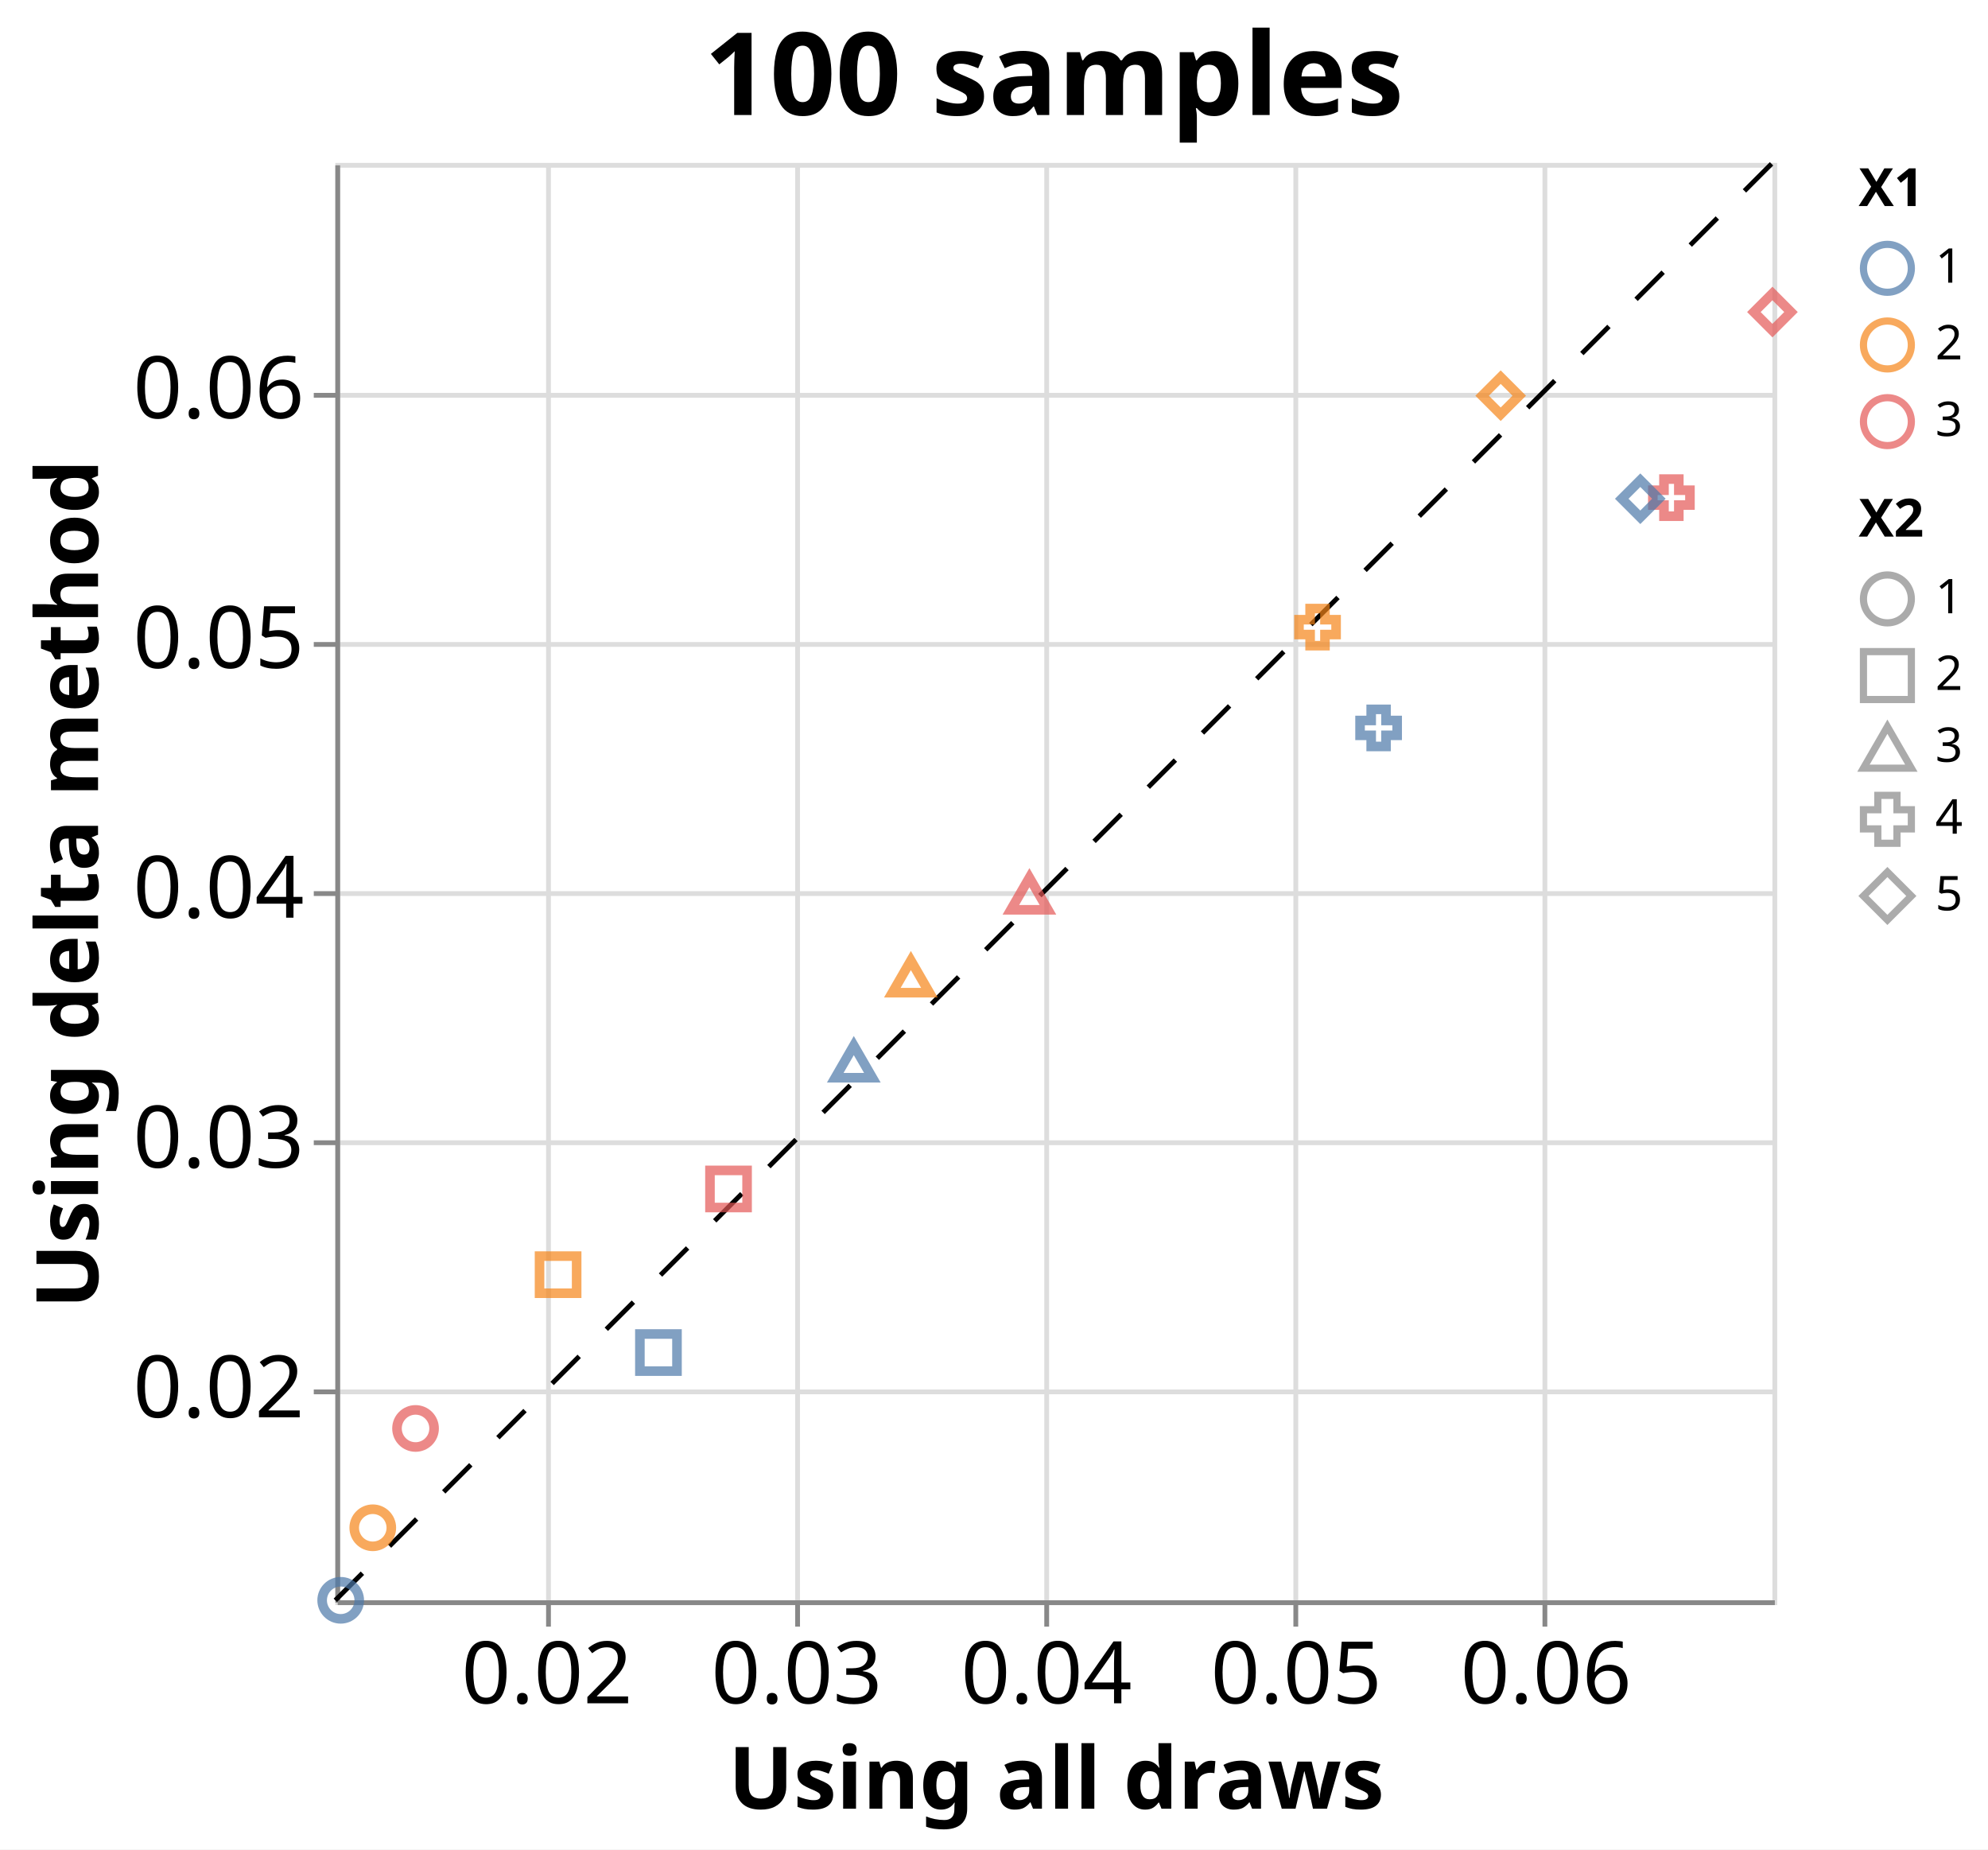
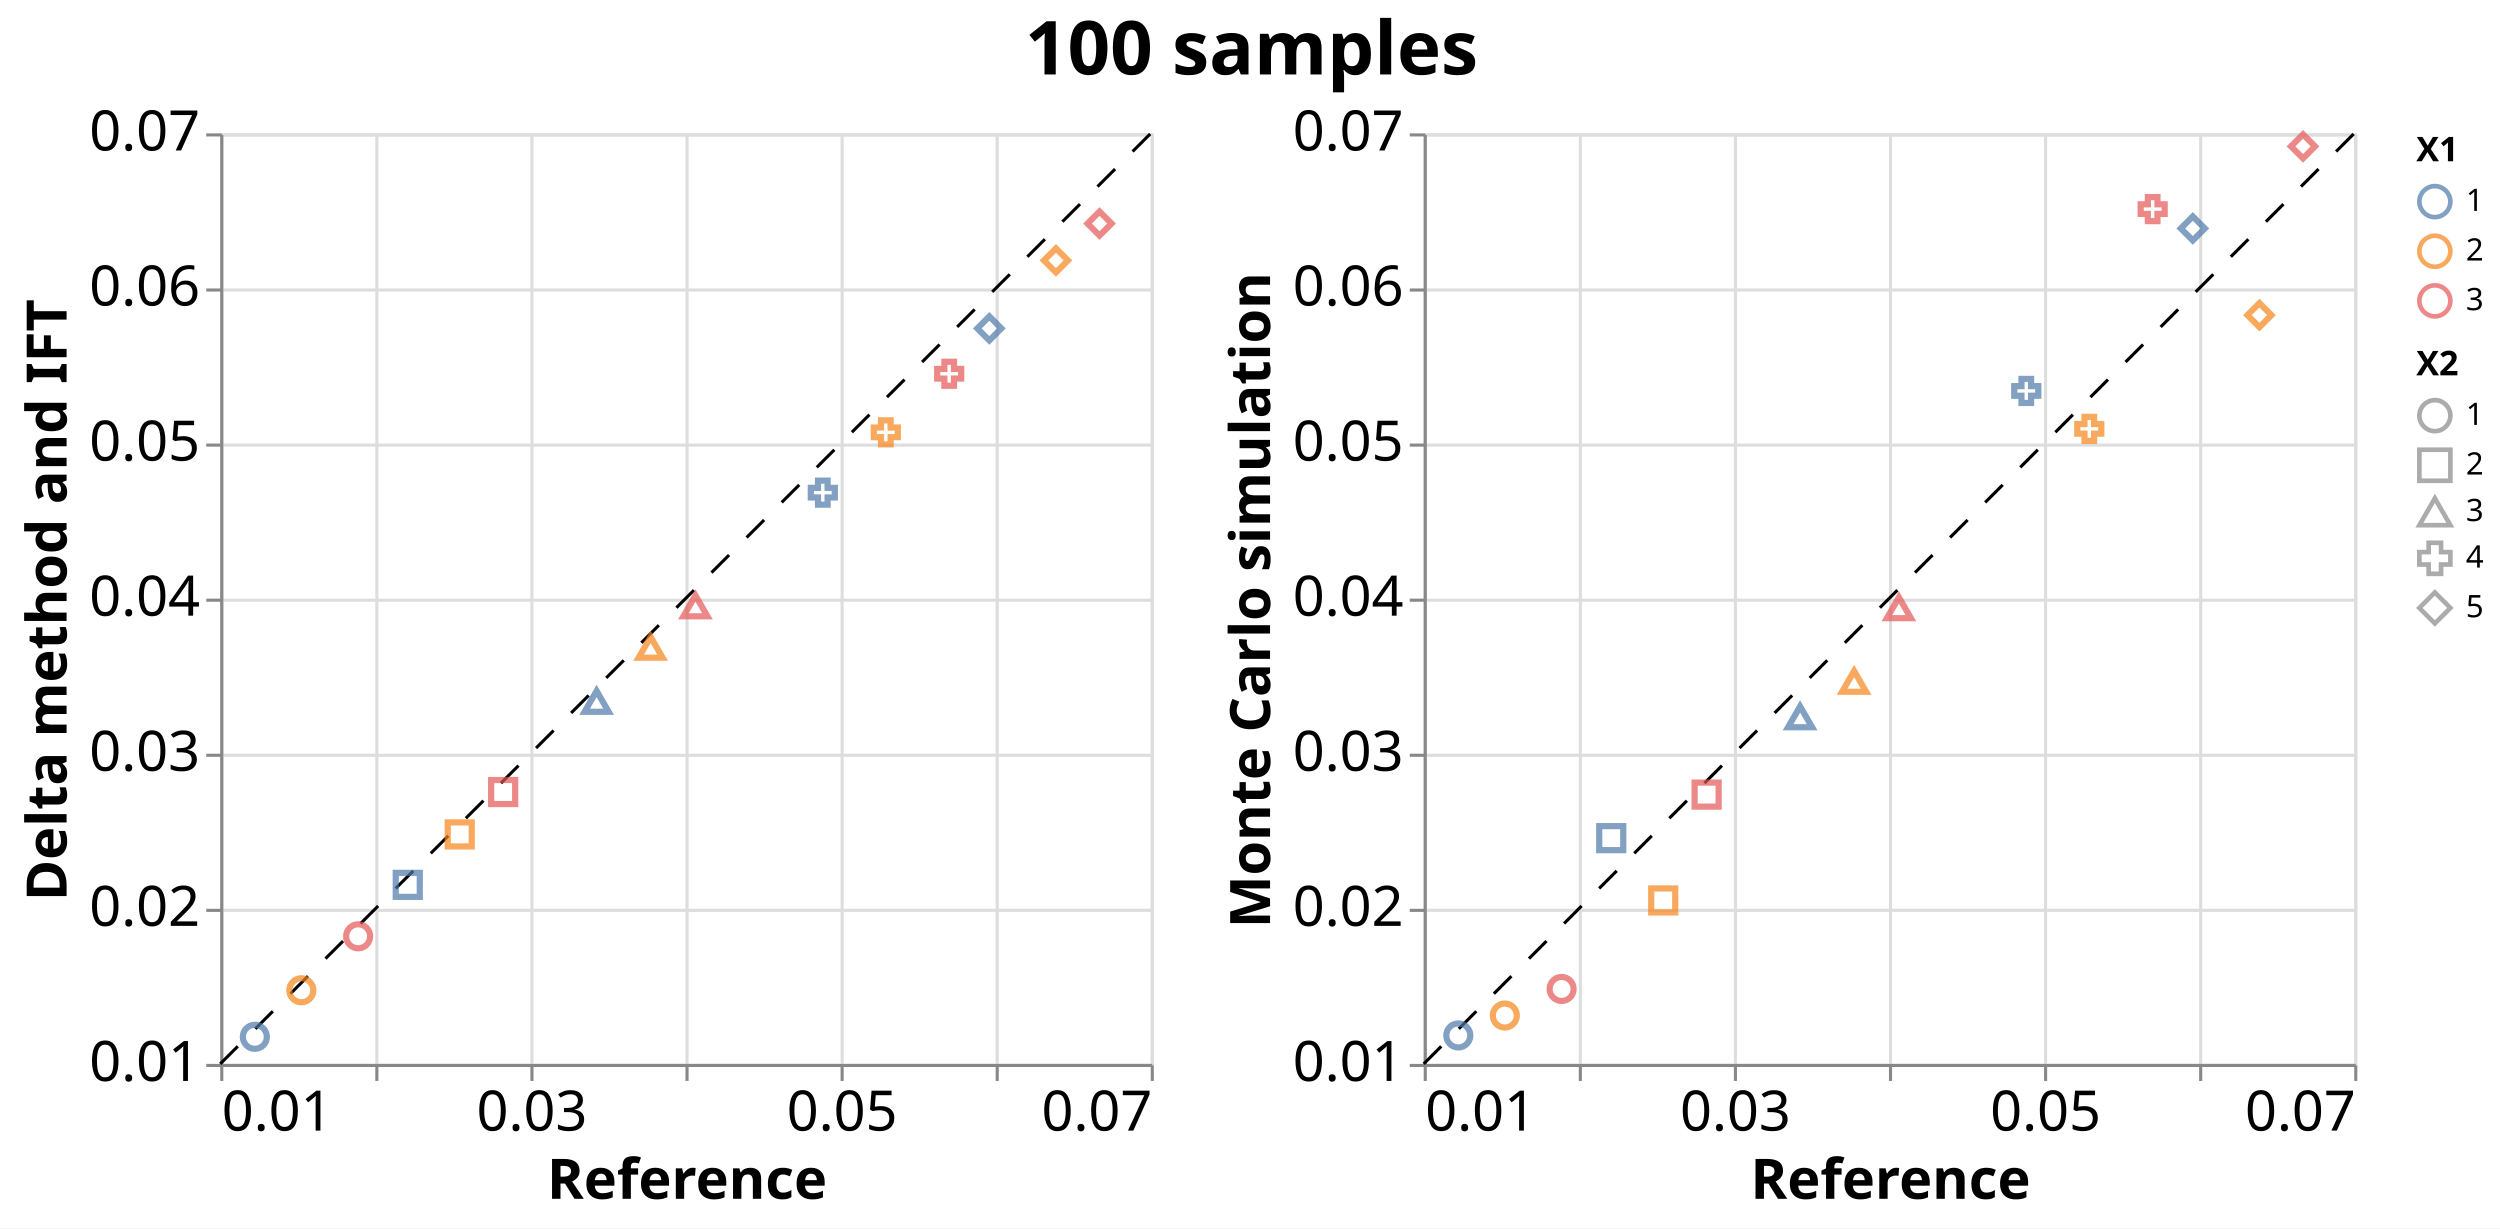
- <svg xmlns="http://www.w3.org/2000/svg" version="1.1" class="marks" width="415" height="386" viewBox="0 0 415 386">
-   <rect width="415" height="386" fill="white" />
-   <g fill="none" stroke-miterlimit="10" transform="translate(70,34)">
+ <svg xmlns="http://www.w3.org/2000/svg" version="1.1" class="marks" width="806" height="396" viewBox="0 0 806 396">
+   <rect width="806" height="396" fill="white" />
+   <g fill="none" stroke-miterlimit="10" transform="translate(71,43)">
    <g class="mark-group role-frame root" role="graphics-object" aria-roledescription="group mark container">
      <g transform="translate(0,0)">
-         <path class="background" aria-hidden="true" d="M0.5,0.5h300v300h-300Z" stroke="#ddd" />
+         <path class="background" aria-hidden="true" d="M0,0h0v300h0Z" />
        <g>
-           <g class="mark-group role-axis" aria-hidden="true">
-             <g transform="translate(0.5,300.5)">
-               <path class="background" aria-hidden="true" d="M0,0h0v0h0Z" pointer-events="none" />
+           <g class="mark-group role-scope concat_0_group" role="graphics-object" aria-roledescription="group mark container">
+             <g transform="translate(0,0)">
+               <path class="background" aria-hidden="true" d="M0.5,0.5h300v300h-300Z" stroke="#ddd" />
              <g>
-                 <g class="mark-rule role-axis-grid" pointer-events="none">
-                   <line transform="translate(44,-300)" x2="0" y2="300" stroke="#ddd" stroke-width="1" opacity="1" />
-                   <line transform="translate(96,-300)" x2="0" y2="300" stroke="#ddd" stroke-width="1" opacity="1" />
-                   <line transform="translate(148,-300)" x2="0" y2="300" stroke="#ddd" stroke-width="1" opacity="1" />
-                   <line transform="translate(200,-300)" x2="0" y2="300" stroke="#ddd" stroke-width="1" opacity="1" />
-                   <line transform="translate(252,-300)" x2="0" y2="300" stroke="#ddd" stroke-width="1" opacity="1" />
+                 <g class="mark-group role-axis" aria-hidden="true">
+                   <g transform="translate(0.5,300.5)">
+                     <path class="background" aria-hidden="true" d="M0,0h0v0h0Z" pointer-events="none" />
+                     <g>
+                       <g class="mark-rule role-axis-grid" pointer-events="none">
+                         <line transform="translate(0,-300)" x2="0" y2="300" stroke="#ddd" stroke-width="1" opacity="1" />
+                         <line transform="translate(50,-300)" x2="0" y2="300" stroke="#ddd" stroke-width="1" opacity="1" />
+                         <line transform="translate(100,-300)" x2="0" y2="300" stroke="#ddd" stroke-width="1" opacity="1" />
+                         <line transform="translate(150,-300)" x2="0" y2="300" stroke="#ddd" stroke-width="1" opacity="1" />
+                         <line transform="translate(200,-300)" x2="0" y2="300" stroke="#ddd" stroke-width="1" opacity="1" />
+                         <line transform="translate(250,-300)" x2="0" y2="300" stroke="#ddd" stroke-width="1" opacity="1" />
+                         <line transform="translate(300,-300)" x2="0" y2="300" stroke="#ddd" stroke-width="1" opacity="1" />
+                       </g>
+                     </g>
+                     <path class="foreground" aria-hidden="true" d="" pointer-events="none" display="none" />
+                   </g>
+                 </g>
+                 <g class="mark-group role-axis" aria-hidden="true">
+                   <g transform="translate(0.5,0.5)">
+                     <path class="background" aria-hidden="true" d="M0,0h0v0h0Z" pointer-events="none" />
+                     <g>
+                       <g class="mark-rule role-axis-grid" pointer-events="none">
+                         <line transform="translate(0,300)" x2="300" y2="0" stroke="#ddd" stroke-width="1" opacity="1" />
+                         <line transform="translate(0,250)" x2="300" y2="0" stroke="#ddd" stroke-width="1" opacity="1" />
+                         <line transform="translate(0,200)" x2="300" y2="0" stroke="#ddd" stroke-width="1" opacity="1" />
+                         <line transform="translate(0,150)" x2="300" y2="0" stroke="#ddd" stroke-width="1" opacity="1" />
+                         <line transform="translate(0,100)" x2="300" y2="0" stroke="#ddd" stroke-width="1" opacity="1" />
+                         <line transform="translate(0,50)" x2="300" y2="0" stroke="#ddd" stroke-width="1" opacity="1" />
+                         <line transform="translate(0,0)" x2="300" y2="0" stroke="#ddd" stroke-width="1" opacity="1" />
+                       </g>
+                     </g>
+                     <path class="foreground" aria-hidden="true" d="" pointer-events="none" display="none" />
+                   </g>
+                 </g>
+                 <g class="mark-group role-axis" role="graphics-symbol" aria-roledescription="axis" aria-label="X-axis titled 'Reference' for a linear scale with values from 0.01 to 0.07">
+                   <g transform="translate(0.5,300.5)">
+                     <path class="background" aria-hidden="true" d="M0,0h0v0h0Z" pointer-events="none" />
+                     <g>
+                       <g class="mark-rule role-axis-tick" pointer-events="none">
+                         <line transform="translate(0,0)" x2="0" y2="5" stroke="#888" stroke-width="1" opacity="1" />
+                         <line transform="translate(50,0)" x2="0" y2="5" stroke="#888" stroke-width="1" opacity="1" />
+                         <line transform="translate(100,0)" x2="0" y2="5" stroke="#888" stroke-width="1" opacity="1" />
+                         <line transform="translate(150,0)" x2="0" y2="5" stroke="#888" stroke-width="1" opacity="1" />
+                         <line transform="translate(200,0)" x2="0" y2="5" stroke="#888" stroke-width="1" opacity="1" />
+                         <line transform="translate(250,0)" x2="0" y2="5" stroke="#888" stroke-width="1" opacity="1" />
+                         <line transform="translate(300,0)" x2="0" y2="5" stroke="#888" stroke-width="1" opacity="1" />
+                       </g>
+                       <g class="mark-text role-axis-label" pointer-events="none">
+                         <text text-anchor="start" transform="translate(0,21)" font-family="sans-serif" font-size="18px" fill="#000" opacity="1">0.01</text>
+                         <text text-anchor="middle" transform="translate(50,21)" font-family="sans-serif" font-size="18px" fill="#000" opacity="0">0.02</text>
+                         <text text-anchor="middle" transform="translate(100,21)" font-family="sans-serif" font-size="18px" fill="#000" opacity="1">0.03</text>
+                         <text text-anchor="middle" transform="translate(150,21)" font-family="sans-serif" font-size="18px" fill="#000" opacity="0">0.04</text>
+                         <text text-anchor="middle" transform="translate(200,21)" font-family="sans-serif" font-size="18px" fill="#000" opacity="1">0.05</text>
+                         <text text-anchor="middle" transform="translate(250,21)" font-family="sans-serif" font-size="18px" fill="#000" opacity="0">0.06</text>
+                         <text text-anchor="end" transform="translate(300,21)" font-family="sans-serif" font-size="18px" fill="#000" opacity="1">0.07</text>
+                       </g>
+                       <g class="mark-rule role-axis-domain" pointer-events="none">
+                         <line transform="translate(0,0)" x2="300" y2="0" stroke="#888" stroke-width="1" opacity="1" />
+                       </g>
+                       <g class="mark-text role-axis-title" pointer-events="none">
+                         <text text-anchor="middle" transform="translate(150,43)" font-family="sans-serif" font-size="18px" font-weight="bold" fill="#000" opacity="1">Reference</text>
+                       </g>
+                     </g>
+                     <path class="foreground" aria-hidden="true" d="" pointer-events="none" display="none" />
+                   </g>
+                 </g>
+                 <g class="mark-group role-axis" role="graphics-symbol" aria-roledescription="axis" aria-label="Y-axis titled 'Delta method and IFT' for a linear scale with values from 0.01 to 0.07">
+                   <g transform="translate(0.5,0.5)">
+                     <path class="background" aria-hidden="true" d="M0,0h0v0h0Z" pointer-events="none" />
+                     <g>
+                       <g class="mark-rule role-axis-tick" pointer-events="none">
+                         <line transform="translate(0,300)" x2="-5" y2="0" stroke="#888" stroke-width="1" opacity="1" />
+                         <line transform="translate(0,250)" x2="-5" y2="0" stroke="#888" stroke-width="1" opacity="1" />
+                         <line transform="translate(0,200)" x2="-5" y2="0" stroke="#888" stroke-width="1" opacity="1" />
+                         <line transform="translate(0,150)" x2="-5" y2="0" stroke="#888" stroke-width="1" opacity="1" />
+                         <line transform="translate(0,100)" x2="-5" y2="0" stroke="#888" stroke-width="1" opacity="1" />
+                         <line transform="translate(0,50)" x2="-5" y2="0" stroke="#888" stroke-width="1" opacity="1" />
+                         <line transform="translate(0,0)" x2="-5" y2="0" stroke="#888" stroke-width="1" opacity="1" />
+                       </g>
+                       <g class="mark-text role-axis-label" pointer-events="none">
+                         <text text-anchor="end" transform="translate(-7,305)" font-family="sans-serif" font-size="18px" fill="#000" opacity="1">0.01</text>
+                         <text text-anchor="end" transform="translate(-7,255)" font-family="sans-serif" font-size="18px" fill="#000" opacity="1">0.02</text>
+                         <text text-anchor="end" transform="translate(-7,205)" font-family="sans-serif" font-size="18px" fill="#000" opacity="1">0.03</text>
+                         <text text-anchor="end" transform="translate(-7,155)" font-family="sans-serif" font-size="18px" fill="#000" opacity="1">0.04</text>
+                         <text text-anchor="end" transform="translate(-7,105)" font-family="sans-serif" font-size="18px" fill="#000" opacity="1">0.05</text>
+                         <text text-anchor="end" transform="translate(-7,55)" font-family="sans-serif" font-size="18px" fill="#000" opacity="1">0.06</text>
+                         <text text-anchor="end" transform="translate(-7,5)" font-family="sans-serif" font-size="18px" fill="#000" opacity="1">0.07</text>
+                       </g>
+                       <g class="mark-rule role-axis-domain" pointer-events="none">
+                         <line transform="translate(0,300)" x2="0" y2="-300" stroke="#888" stroke-width="1" opacity="1" />
+                       </g>
+                       <g class="mark-text role-axis-title" pointer-events="none">
+                         <text text-anchor="middle" transform="translate(-46.0332,150) rotate(-90) translate(0,-4)" font-family="sans-serif" font-size="18px" font-weight="bold" fill="#000" opacity="1">Delta method and IFT</text>
+                       </g>
+                     </g>
+                     <path class="foreground" aria-hidden="true" d="" pointer-events="none" display="none" />
+                   </g>
+                 </g>
+                 <g class="mark-rule role-mark concat_0_layer_0_marks" role="graphics-symbol" aria-roledescription="rule mark container">
+                   <line transform="translate(0,300)" x2="300" y2="-300" stroke="black" stroke-dasharray="8,8" />
+                 </g>
+                 <g class="mark-symbol role-mark concat_0_layer_1_marks" role="graphics-object" aria-roledescription="symbol mark container">
+                   <path aria-label="reference: 0.0122313381388; delta_method: 0.011745743565; X1: 1; X2: 1" role="graphics-symbol" aria-roledescription="point" transform="translate(11.15669,291.2713)" d="M3.873,0A3.873,3.873,0,1,1,-3.873,0A3.873,3.873,0,1,1,3.873,0" stroke="#4c78a8" stroke-width="2" opacity="0.7" />
+                   <path aria-label="reference: 0.0152304073418; delta_method: 0.0147468007433; X1: 2; X2: 1" role="graphics-symbol" aria-roledescription="point" transform="translate(26.15204,276.266)" d="M3.873,0A3.873,3.873,0,1,1,-3.873,0A3.873,3.873,0,1,1,3.873,0" stroke="#f58518" stroke-width="2" opacity="0.7" />
+                   <path aria-label="reference: 0.0188927275956; delta_method: 0.0182272257417; X1: 3; X2: 1" role="graphics-symbol" aria-roledescription="point" transform="translate(44.46364,258.8639)" d="M3.873,0A3.873,3.873,0,1,1,-3.873,0A3.873,3.873,0,1,1,3.873,0" stroke="#e45756" stroke-width="2" opacity="0.7" />
+                   <path aria-label="reference: 0.0220924601833; delta_method: 0.0215450779773; X1: 1; X2: 2" role="graphics-symbol" aria-roledescription="point" transform="translate(60.4623,242.2746)" d="M-3.873,-3.873h7.746v7.746h-7.746Z" stroke="#4c78a8" stroke-width="2" opacity="0.7" />
+                   <path aria-label="reference: 0.0254441096711; delta_method: 0.0247965095715; X1: 2; X2: 2" role="graphics-symbol" aria-roledescription="point" transform="translate(77.22055,226.0175)" d="M-3.873,-3.873h7.746v7.746h-7.746Z" stroke="#f58518" stroke-width="2" opacity="0.7" />
+                   <path aria-label="reference: 0.0282436266911; delta_method: 0.0275294936126; X1: 3; X2: 2" role="graphics-symbol" aria-roledescription="point" transform="translate(91.21813,212.3525)" d="M-3.873,-3.873h7.746v7.746h-7.746Z" stroke="#e45756" stroke-width="2" opacity="0.7" />
+                   <path aria-label="reference: 0.0342697260028; delta_method: 0.0333770221507; X1: 1; X2: 3" role="graphics-symbol" aria-roledescription="point" transform="translate(121.3486,183.1149)" d="M0,-3.354L-3.873,3.354L3.873,3.354Z" stroke="#4c78a8" stroke-width="2" opacity="0.7" />
+                   <path aria-label="reference: 0.0377527666848; delta_method: 0.0368608616009; X1: 2; X2: 3" role="graphics-symbol" aria-roledescription="point" transform="translate(138.7638,165.6957)" d="M0,-3.354L-3.873,3.354L3.873,3.354Z" stroke="#f58518" stroke-width="2" opacity="0.7" />
+                   <path aria-label="reference: 0.0406422063095; delta_method: 0.0395318740276; X1: 3; X2: 3" role="graphics-symbol" aria-roledescription="point" transform="translate(153.211,152.3406)" d="M0,-3.354L-3.873,3.354L3.873,3.354Z" stroke="#e45756" stroke-width="2" opacity="0.7" />
+                   <path aria-label="reference: 0.0488547166336; delta_method: 0.0468339085515; X1: 1; X2: 4" role="graphics-symbol" aria-roledescription="point" transform="translate(194.2736,115.8305)" d="M-3.873,-1.549L-3.873,1.549L-1.549,1.549L-1.549,3.873L1.549,3.873L1.549,1.549L3.873,1.549L3.873,-1.549L1.549,-1.549L1.549,-3.873L-1.549,-3.873L-1.549,-1.549Z" stroke="#4c78a8" stroke-width="2" opacity="0.7" />
+                   <path aria-label="reference: 0.052917525331; delta_method: 0.0507227580231; X1: 2; X2: 4" role="graphics-symbol" aria-roledescription="point" transform="translate(214.5876,96.38621)" d="M-3.873,-1.549L-3.873,1.549L-1.549,1.549L-1.549,3.873L1.549,3.873L1.549,1.549L3.873,1.549L3.873,-1.549L1.549,-1.549L1.549,-3.873L-1.549,-3.873L-1.549,-1.549Z" stroke="#f58518" stroke-width="2" opacity="0.7" />
+                   <path aria-label="reference: 0.0570040268676; delta_method: 0.0545002088542; X1: 3; X2: 4" role="graphics-symbol" aria-roledescription="point" transform="translate(235.0201,77.49896)" d="M-3.873,-1.549L-3.873,1.549L-1.549,1.549L-1.549,3.873L1.549,3.873L1.549,1.549L3.873,1.549L3.873,-1.549L1.549,-1.549L1.549,-3.873L-1.549,-3.873L-1.549,-1.549Z" stroke="#e45756" stroke-width="2" opacity="0.7" />
+                   <path aria-label="reference: 0.0595920682471; delta_method: 0.0574236826315; X1: 1; X2: 5" role="graphics-symbol" aria-roledescription="point" transform="translate(247.9603,62.88159)" d="M-3.873,0L0,-3.873L3.873,0L0,3.873Z" stroke="#4c78a8" stroke-width="2" opacity="0.7" />
+                   <path aria-label="reference: 0.0638876027833; delta_method: 0.0618080106235; X1: 2; X2: 5" role="graphics-symbol" aria-roledescription="point" transform="translate(269.438,40.95995)" d="M-3.873,0L0,-3.873L3.873,0L0,3.873Z" stroke="#f58518" stroke-width="2" opacity="0.7" />
+                   <path aria-label="reference: 0.066698638788; delta_method: 0.064185463557; X1: 3; X2: 5" role="graphics-symbol" aria-roledescription="point" transform="translate(283.4932,29.07268)" d="M-3.873,0L0,-3.873L3.873,0L0,3.873Z" stroke="#e45756" stroke-width="2" opacity="0.7" />
                </g>
              </g>
-               <path class="foreground" aria-hidden="true" d="" pointer-events="none" display="none" />
+               <path class="foreground" aria-hidden="true" d="" display="none" />
            </g>
          </g>
-           <g class="mark-group role-axis" aria-hidden="true">
-             <g transform="translate(0.5,0.5)">
-               <path class="background" aria-hidden="true" d="M0,0h0v0h0Z" pointer-events="none" />
+           <g class="mark-group role-scope concat_1_group" role="graphics-object" aria-roledescription="group mark container">
+             <g transform="translate(388,0)">
+               <path class="background" aria-hidden="true" d="M0.5,0.5h300v300h-300Z" stroke="#ddd" />
              <g>
-                 <g class="mark-rule role-axis-grid" pointer-events="none">
-                   <line transform="translate(0,256)" x2="300" y2="0" stroke="#ddd" stroke-width="1" opacity="1" />
-                   <line transform="translate(0,204)" x2="300" y2="0" stroke="#ddd" stroke-width="1" opacity="1" />
-                   <line transform="translate(0,152)" x2="300" y2="0" stroke="#ddd" stroke-width="1" opacity="1" />
-                   <line transform="translate(0,100)" x2="300" y2="0" stroke="#ddd" stroke-width="1" opacity="1" />
-                   <line transform="translate(0,48)" x2="300" y2="0" stroke="#ddd" stroke-width="1" opacity="1" />
+                 <g class="mark-group role-axis" aria-hidden="true">
+                   <g transform="translate(0.5,300.5)">
+                     <path class="background" aria-hidden="true" d="M0,0h0v0h0Z" pointer-events="none" />
+                     <g>
+                       <g class="mark-rule role-axis-grid" pointer-events="none">
+                         <line transform="translate(0,-300)" x2="0" y2="300" stroke="#ddd" stroke-width="1" opacity="1" />
+                         <line transform="translate(50,-300)" x2="0" y2="300" stroke="#ddd" stroke-width="1" opacity="1" />
+                         <line transform="translate(100,-300)" x2="0" y2="300" stroke="#ddd" stroke-width="1" opacity="1" />
+                         <line transform="translate(150,-300)" x2="0" y2="300" stroke="#ddd" stroke-width="1" opacity="1" />
+                         <line transform="translate(200,-300)" x2="0" y2="300" stroke="#ddd" stroke-width="1" opacity="1" />
+                         <line transform="translate(250,-300)" x2="0" y2="300" stroke="#ddd" stroke-width="1" opacity="1" />
+                         <line transform="translate(300,-300)" x2="0" y2="300" stroke="#ddd" stroke-width="1" opacity="1" />
+                       </g>
+                     </g>
+                     <path class="foreground" aria-hidden="true" d="" pointer-events="none" display="none" />
+                   </g>
+                 </g>
+                 <g class="mark-group role-axis" aria-hidden="true">
+                   <g transform="translate(0.5,0.5)">
+                     <path class="background" aria-hidden="true" d="M0,0h0v0h0Z" pointer-events="none" />
+                     <g>
+                       <g class="mark-rule role-axis-grid" pointer-events="none">
+                         <line transform="translate(0,300)" x2="300" y2="0" stroke="#ddd" stroke-width="1" opacity="1" />
+                         <line transform="translate(0,250)" x2="300" y2="0" stroke="#ddd" stroke-width="1" opacity="1" />
+                         <line transform="translate(0,200)" x2="300" y2="0" stroke="#ddd" stroke-width="1" opacity="1" />
+                         <line transform="translate(0,150)" x2="300" y2="0" stroke="#ddd" stroke-width="1" opacity="1" />
+                         <line transform="translate(0,100)" x2="300" y2="0" stroke="#ddd" stroke-width="1" opacity="1" />
+                         <line transform="translate(0,50)" x2="300" y2="0" stroke="#ddd" stroke-width="1" opacity="1" />
+                         <line transform="translate(0,0)" x2="300" y2="0" stroke="#ddd" stroke-width="1" opacity="1" />
+                       </g>
+                     </g>
+                     <path class="foreground" aria-hidden="true" d="" pointer-events="none" display="none" />
+                   </g>
+                 </g>
+                 <g class="mark-group role-axis" role="graphics-symbol" aria-roledescription="axis" aria-label="X-axis titled 'Reference' for a linear scale with values from 0.01 to 0.07">
+                   <g transform="translate(0.5,300.5)">
+                     <path class="background" aria-hidden="true" d="M0,0h0v0h0Z" pointer-events="none" />
+                     <g>
+                       <g class="mark-rule role-axis-tick" pointer-events="none">
+                         <line transform="translate(0,0)" x2="0" y2="5" stroke="#888" stroke-width="1" opacity="1" />
+                         <line transform="translate(50,0)" x2="0" y2="5" stroke="#888" stroke-width="1" opacity="1" />
+                         <line transform="translate(100,0)" x2="0" y2="5" stroke="#888" stroke-width="1" opacity="1" />
+                         <line transform="translate(150,0)" x2="0" y2="5" stroke="#888" stroke-width="1" opacity="1" />
+                         <line transform="translate(200,0)" x2="0" y2="5" stroke="#888" stroke-width="1" opacity="1" />
+                         <line transform="translate(250,0)" x2="0" y2="5" stroke="#888" stroke-width="1" opacity="1" />
+                         <line transform="translate(300,0)" x2="0" y2="5" stroke="#888" stroke-width="1" opacity="1" />
+                       </g>
+                       <g class="mark-text role-axis-label" pointer-events="none">
+                         <text text-anchor="start" transform="translate(0,21)" font-family="sans-serif" font-size="18px" fill="#000" opacity="1">0.01</text>
+                         <text text-anchor="middle" transform="translate(50,21)" font-family="sans-serif" font-size="18px" fill="#000" opacity="0">0.02</text>
+                         <text text-anchor="middle" transform="translate(100,21)" font-family="sans-serif" font-size="18px" fill="#000" opacity="1">0.03</text>
+                         <text text-anchor="middle" transform="translate(150,21)" font-family="sans-serif" font-size="18px" fill="#000" opacity="0">0.04</text>
+                         <text text-anchor="middle" transform="translate(200,21)" font-family="sans-serif" font-size="18px" fill="#000" opacity="1">0.05</text>
+                         <text text-anchor="middle" transform="translate(250,21)" font-family="sans-serif" font-size="18px" fill="#000" opacity="0">0.06</text>
+                         <text text-anchor="end" transform="translate(300,21)" font-family="sans-serif" font-size="18px" fill="#000" opacity="1">0.07</text>
+                       </g>
+                       <g class="mark-rule role-axis-domain" pointer-events="none">
+                         <line transform="translate(0,0)" x2="300" y2="0" stroke="#888" stroke-width="1" opacity="1" />
+                       </g>
+                       <g class="mark-text role-axis-title" pointer-events="none">
+                         <text text-anchor="middle" transform="translate(150,43)" font-family="sans-serif" font-size="18px" font-weight="bold" fill="#000" opacity="1">Reference</text>
+                       </g>
+                     </g>
+                     <path class="foreground" aria-hidden="true" d="" pointer-events="none" display="none" />
+                   </g>
+                 </g>
+                 <g class="mark-group role-axis" role="graphics-symbol" aria-roledescription="axis" aria-label="Y-axis titled 'Monte Carlo simulation' for a linear scale with values from 0.01 to 0.07">
+                   <g transform="translate(0.5,0.5)">
+                     <path class="background" aria-hidden="true" d="M0,0h0v0h0Z" pointer-events="none" />
+                     <g>
+                       <g class="mark-rule role-axis-tick" pointer-events="none">
+                         <line transform="translate(0,300)" x2="-5" y2="0" stroke="#888" stroke-width="1" opacity="1" />
+                         <line transform="translate(0,250)" x2="-5" y2="0" stroke="#888" stroke-width="1" opacity="1" />
+                         <line transform="translate(0,200)" x2="-5" y2="0" stroke="#888" stroke-width="1" opacity="1" />
+                         <line transform="translate(0,150)" x2="-5" y2="0" stroke="#888" stroke-width="1" opacity="1" />
+                         <line transform="translate(0,100)" x2="-5" y2="0" stroke="#888" stroke-width="1" opacity="1" />
+                         <line transform="translate(0,50)" x2="-5" y2="0" stroke="#888" stroke-width="1" opacity="1" />
+                         <line transform="translate(0,0)" x2="-5" y2="0" stroke="#888" stroke-width="1" opacity="1" />
+                       </g>
+                       <g class="mark-text role-axis-label" pointer-events="none">
+                         <text text-anchor="end" transform="translate(-7,305)" font-family="sans-serif" font-size="18px" fill="#000" opacity="1">0.01</text>
+                         <text text-anchor="end" transform="translate(-7,255)" font-family="sans-serif" font-size="18px" fill="#000" opacity="1">0.02</text>
+                         <text text-anchor="end" transform="translate(-7,205)" font-family="sans-serif" font-size="18px" fill="#000" opacity="1">0.03</text>
+                         <text text-anchor="end" transform="translate(-7,155)" font-family="sans-serif" font-size="18px" fill="#000" opacity="1">0.04</text>
+                         <text text-anchor="end" transform="translate(-7,105)" font-family="sans-serif" font-size="18px" fill="#000" opacity="1">0.05</text>
+                         <text text-anchor="end" transform="translate(-7,55)" font-family="sans-serif" font-size="18px" fill="#000" opacity="1">0.06</text>
+                         <text text-anchor="end" transform="translate(-7,5)" font-family="sans-serif" font-size="18px" fill="#000" opacity="1">0.07</text>
+                       </g>
+                       <g class="mark-rule role-axis-domain" pointer-events="none">
+                         <line transform="translate(0,300)" x2="0" y2="-300" stroke="#888" stroke-width="1" opacity="1" />
+                       </g>
+                       <g class="mark-text role-axis-title" pointer-events="none">
+                         <text text-anchor="middle" transform="translate(-46.0332,150) rotate(-90) translate(0,-4)" font-family="sans-serif" font-size="18px" font-weight="bold" fill="#000" opacity="1">Monte Carlo simulation</text>
+                       </g>
+                     </g>
+                     <path class="foreground" aria-hidden="true" d="" pointer-events="none" display="none" />
+                   </g>
+                 </g>
+                 <g class="mark-rule role-mark concat_1_layer_0_marks" role="graphics-symbol" aria-roledescription="rule mark container">
+                   <line transform="translate(0,300)" x2="300" y2="-300" stroke="black" stroke-dasharray="8,8" />
+                 </g>
+                 <g class="mark-symbol role-mark concat_1_layer_1_marks" role="graphics-object" aria-roledescription="symbol mark container">
+                   <path aria-label="reference: 0.0122313381388; monte_carlo: 0.0118343182795; X1: 1; X2: 1" role="graphics-symbol" aria-roledescription="point" transform="translate(11.15669,290.8284)" d="M3.873,0A3.873,3.873,0,1,1,-3.873,0A3.873,3.873,0,1,1,3.873,0" stroke="#4c78a8" stroke-width="2" opacity="0.7" />
+                   <path aria-label="reference: 0.0152304073418; monte_carlo: 0.0131188158857; X1: 2; X2: 1" role="graphics-symbol" aria-roledescription="point" transform="translate(26.15204,284.4059)" d="M3.873,0A3.873,3.873,0,1,1,-3.873,0A3.873,3.873,0,1,1,3.873,0" stroke="#f58518" stroke-width="2" opacity="0.7" />
+                   <path aria-label="reference: 0.0188927275956; monte_carlo: 0.0148313388576; X1: 3; X2: 1" role="graphics-symbol" aria-roledescription="point" transform="translate(44.46364,275.8433)" d="M3.873,0A3.873,3.873,0,1,1,-3.873,0A3.873,3.873,0,1,1,3.873,0" stroke="#e45756" stroke-width="2" opacity="0.7" />
+                   <path aria-label="reference: 0.0220924601833; monte_carlo: 0.0245565152549; X1: 1; X2: 2" role="graphics-symbol" aria-roledescription="point" transform="translate(60.4623,227.2174)" d="M-3.873,-3.873h7.746v7.746h-7.746Z" stroke="#4c78a8" stroke-width="2" opacity="0.7" />
+                   <path aria-label="reference: 0.0254441096711; monte_carlo: 0.0205390055102; X1: 2; X2: 2" role="graphics-symbol" aria-roledescription="point" transform="translate(77.22055,247.305)" d="M-3.873,-3.873h7.746v7.746h-7.746Z" stroke="#f58518" stroke-width="2" opacity="0.7" />
+                   <path aria-label="reference: 0.0282436266911; monte_carlo: 0.0273632247963; X1: 3; X2: 2" role="graphics-symbol" aria-roledescription="point" transform="translate(91.21813,213.1839)" d="M-3.873,-3.873h7.746v7.746h-7.746Z" stroke="#e45756" stroke-width="2" opacity="0.7" />
+                   <path aria-label="reference: 0.0342697260028; monte_carlo: 0.0323793611667; X1: 1; X2: 3" role="graphics-symbol" aria-roledescription="point" transform="translate(121.3486,188.1032)" d="M0,-3.354L-3.873,3.354L3.873,3.354Z" stroke="#4c78a8" stroke-width="2" opacity="0.7" />
+                   <path aria-label="reference: 0.0377527666848; monte_carlo: 0.0346645295069; X1: 2; X2: 3" role="graphics-symbol" aria-roledescription="point" transform="translate(138.7638,176.6774)" d="M0,-3.354L-3.873,3.354L3.873,3.354Z" stroke="#f58518" stroke-width="2" opacity="0.7" />
+                   <path aria-label="reference: 0.0406422063095; monte_carlo: 0.0394108056828; X1: 3; X2: 3" role="graphics-symbol" aria-roledescription="point" transform="translate(153.211,152.946)" d="M0,-3.354L-3.873,3.354L3.873,3.354Z" stroke="#e45756" stroke-width="2" opacity="0.7" />
+                   <path aria-label="reference: 0.0488547166336; monte_carlo: 0.0533927275806; X1: 1; X2: 4" role="graphics-symbol" aria-roledescription="point" transform="translate(194.2736,83.03636)" d="M-3.873,-1.549L-3.873,1.549L-1.549,1.549L-1.549,3.873L1.549,3.873L1.549,1.549L3.873,1.549L3.873,-1.549L1.549,-1.549L1.549,-3.873L-1.549,-3.873L-1.549,-1.549Z" stroke="#4c78a8" stroke-width="2" opacity="0.7" />
+                   <path aria-label="reference: 0.052917525331; monte_carlo: 0.0509473254087; X1: 2; X2: 4" role="graphics-symbol" aria-roledescription="point" transform="translate(214.5876,95.26337)" d="M-3.873,-1.549L-3.873,1.549L-1.549,1.549L-1.549,3.873L1.549,3.873L1.549,1.549L3.873,1.549L3.873,-1.549L1.549,-1.549L1.549,-3.873L-1.549,-3.873L-1.549,-1.549Z" stroke="#f58518" stroke-width="2" opacity="0.7" />
+                   <path aria-label="reference: 0.0570040268676; monte_carlo: 0.0651157735898; X1: 3; X2: 4" role="graphics-symbol" aria-roledescription="point" transform="translate(235.0201,24.42113)" d="M-3.873,-1.549L-3.873,1.549L-1.549,1.549L-1.549,3.873L1.549,3.873L1.549,1.549L3.873,1.549L3.873,-1.549L1.549,-1.549L1.549,-3.873L-1.549,-3.873L-1.549,-1.549Z" stroke="#e45756" stroke-width="2" opacity="0.7" />
+                   <path aria-label="reference: 0.0595920682471; monte_carlo: 0.0638712724863; X1: 1; X2: 5" role="graphics-symbol" aria-roledescription="point" transform="translate(247.9603,30.64364)" d="M-3.873,0L0,-3.873L3.873,0L0,3.873Z" stroke="#4c78a8" stroke-width="2" opacity="0.7" />
+                   <path aria-label="reference: 0.0638876027833; monte_carlo: 0.0582809968644; X1: 2; X2: 5" role="graphics-symbol" aria-roledescription="point" transform="translate(269.438,58.59502)" d="M-3.873,0L0,-3.873L3.873,0L0,3.873Z" stroke="#f58518" stroke-width="2" opacity="0.7" />
+                   <path aria-label="reference: 0.066698638788; monte_carlo: 0.0691616915228; X1: 3; X2: 5" role="graphics-symbol" aria-roledescription="point" transform="translate(283.4932,4.191542)" d="M-3.873,0L0,-3.873L3.873,0L0,3.873Z" stroke="#e45756" stroke-width="2" opacity="0.7" />
                </g>
              </g>
-               <path class="foreground" aria-hidden="true" d="" pointer-events="none" display="none" />
+               <path class="foreground" aria-hidden="true" d="" display="none" />
            </g>
          </g>
-           <g class="mark-group role-axis" role="graphics-symbol" aria-roledescription="axis" aria-label="X-axis titled 'Using all draws' for a linear scale with values from 0.01 to 0.07">
-             <g transform="translate(0.5,300.5)">
-               <path class="background" aria-hidden="true" d="M0,0h0v0h0Z" pointer-events="none" />
-               <g>
-                 <g class="mark-rule role-axis-tick" pointer-events="none">
-                   <line transform="translate(44,0)" x2="0" y2="5" stroke="#888" stroke-width="1" opacity="1" />
-                   <line transform="translate(96,0)" x2="0" y2="5" stroke="#888" stroke-width="1" opacity="1" />
-                   <line transform="translate(148,0)" x2="0" y2="5" stroke="#888" stroke-width="1" opacity="1" />
-                   <line transform="translate(200,0)" x2="0" y2="5" stroke="#888" stroke-width="1" opacity="1" />
-                   <line transform="translate(252,0)" x2="0" y2="5" stroke="#888" stroke-width="1" opacity="1" />
-                 </g>
-                 <g class="mark-text role-axis-label" pointer-events="none">
-                   <text text-anchor="middle" transform="translate(43.69329,21)" font-family="sans-serif" font-size="18px" fill="#000" opacity="1">0.02</text>
-                   <text text-anchor="middle" transform="translate(95.82874,21)" font-family="sans-serif" font-size="18px" fill="#000" opacity="1">0.03</text>
-                   <text text-anchor="middle" transform="translate(147.9642,21)" font-family="sans-serif" font-size="18px" fill="#000" opacity="1">0.04</text>
-                   <text text-anchor="middle" transform="translate(200.0997,21)" font-family="sans-serif" font-size="18px" fill="#000" opacity="1">0.05</text>
-                   <text text-anchor="middle" transform="translate(252.2351,21)" font-family="sans-serif" font-size="18px" fill="#000" opacity="1">0.06</text>
-                 </g>
-                 <g class="mark-rule role-axis-domain" pointer-events="none">
-                   <line transform="translate(0,0)" x2="300" y2="0" stroke="#888" stroke-width="1" opacity="1" />
-                 </g>
-                 <g class="mark-text role-axis-title" pointer-events="none">
-                   <text text-anchor="middle" transform="translate(150,43)" font-family="sans-serif" font-size="18px" font-weight="bold" fill="#000" opacity="1">Using all draws</text>
-                 </g>
-               </g>
-               <path class="foreground" aria-hidden="true" d="" pointer-events="none" display="none" />
-             </g>
-           </g>
-           <g class="mark-group role-axis" role="graphics-symbol" aria-roledescription="axis" aria-label="Y-axis titled 'Using delta method' for a linear scale with values from 0.01 to 0.07">
-             <g transform="translate(0.5,0.5)">
-               <path class="background" aria-hidden="true" d="M0,0h0v0h0Z" pointer-events="none" />
-               <g>
-                 <g class="mark-rule role-axis-tick" pointer-events="none">
-                   <line transform="translate(0,256)" x2="-5" y2="0" stroke="#888" stroke-width="1" opacity="1" />
-                   <line transform="translate(0,204)" x2="-5" y2="0" stroke="#888" stroke-width="1" opacity="1" />
-                   <line transform="translate(0,152)" x2="-5" y2="0" stroke="#888" stroke-width="1" opacity="1" />
-                   <line transform="translate(0,100)" x2="-5" y2="0" stroke="#888" stroke-width="1" opacity="1" />
-                   <line transform="translate(0,48)" x2="-5" y2="0" stroke="#888" stroke-width="1" opacity="1" />
-                 </g>
-                 <g class="mark-text role-axis-label" pointer-events="none">
-                   <text text-anchor="end" transform="translate(-7,261.3067)" font-family="sans-serif" font-size="18px" fill="#000" opacity="1">0.02</text>
-                   <text text-anchor="end" transform="translate(-7,209.1713)" font-family="sans-serif" font-size="18px" fill="#000" opacity="1">0.03</text>
-                   <text text-anchor="end" transform="translate(-7,157.0358)" font-family="sans-serif" font-size="18px" fill="#000" opacity="1">0.04</text>
-                   <text text-anchor="end" transform="translate(-7,104.9003)" font-family="sans-serif" font-size="18px" fill="#000" opacity="1">0.05</text>
-                   <text text-anchor="end" transform="translate(-7,52.76489)" font-family="sans-serif" font-size="18px" fill="#000" opacity="1">0.06</text>
-                 </g>
-                 <g class="mark-rule role-axis-domain" pointer-events="none">
-                   <line transform="translate(0,300)" x2="0" y2="-300" stroke="#888" stroke-width="1" opacity="1" />
-                 </g>
-                 <g class="mark-text role-axis-title" pointer-events="none">
-                   <text text-anchor="middle" transform="translate(-46.0332,150) rotate(-90) translate(0,-4)" font-family="sans-serif" font-size="18px" font-weight="bold" fill="#000" opacity="1">Using delta method</text>
-                 </g>
-               </g>
-               <path class="foreground" aria-hidden="true" d="" pointer-events="none" display="none" />
-             </g>
-           </g>
-           <g class="mark-rule role-mark layer_0_marks" role="graphics-symbol" aria-roledescription="rule mark container">
-             <line transform="translate(0,300)" x2="300" y2="-300" stroke="black" stroke-dasharray="8,8" />
-           </g>
-           <g class="mark-symbol role-mark layer_1_marks" role="graphics-object" aria-roledescription="symbol mark container">
-             <path aria-label="all_draws: 0.0118343182795; delta_method: 0.0116192750985; X1: 1; X2: 1" role="graphics-symbol" aria-roledescription="point" transform="translate(1.121137,300)" d="M3.873,0A3.873,3.873,0,1,1,-3.873,0A3.873,3.873,0,1,1,3.873,0" stroke="#4c78a8" stroke-width="2" opacity="0.7" />
-             <path aria-label="all_draws: 0.0131188158857; delta_method: 0.0145223643514; X1: 2; X2: 1" role="graphics-symbol" aria-roledescription="point" transform="translate(7.817924,284.8646)" d="M3.873,0A3.873,3.873,0,1,1,-3.873,0A3.873,3.873,0,1,1,3.873,0" stroke="#f58518" stroke-width="2" opacity="0.7" />
-             <path aria-label="all_draws: 0.0148313388576; delta_method: 0.0184986278441; X1: 3; X2: 1" role="graphics-symbol" aria-roledescription="point" transform="translate(16.74624,264.1342)" d="M3.873,0A3.873,3.873,0,1,1,-3.873,0A3.873,3.873,0,1,1,3.873,0" stroke="#e45756" stroke-width="2" opacity="0.7" />
-             <path aria-label="all_draws: 0.0245565152549; delta_method: 0.0215372163194; X1: 1; X2: 2" role="graphics-symbol" aria-roledescription="point" transform="translate(67.44889,248.2924)" d="M-3.873,-3.873h7.746v7.746h-7.746Z" stroke="#4c78a8" stroke-width="2" opacity="0.7" />
-             <path aria-label="all_draws: 0.0205390055102; delta_method: 0.0246547608022; X1: 2; X2: 2" role="graphics-symbol" aria-roledescription="point" transform="translate(46.50342,232.0389)" d="M-3.873,-3.873h7.746v7.746h-7.746Z" stroke="#f58518" stroke-width="2" opacity="0.7" />
-             <path aria-label="all_draws: 0.0273632247963; delta_method: 0.028085997091; X1: 3; X2: 2" role="graphics-symbol" aria-roledescription="point" transform="translate(82.0818,214.15)" d="M-3.873,-3.873h7.746v7.746h-7.746Z" stroke="#e45756" stroke-width="2" opacity="0.7" />
-             <path aria-label="all_draws: 0.0323793611667; delta_method: 0.0331827371661; X1: 1; X2: 3" role="graphics-symbol" aria-roledescription="point" transform="translate(108.2337,187.5779)" d="M0,-3.354L-3.873,3.354L3.873,3.354Z" stroke="#4c78a8" stroke-width="2" opacity="0.7" />
-             <path aria-label="all_draws: 0.0346645295069; delta_method: 0.0365866142337; X1: 2; X2: 3" role="graphics-symbol" aria-roledescription="point" transform="translate(120.1475,169.8316)" d="M0,-3.354L-3.873,3.354L3.873,3.354Z" stroke="#f58518" stroke-width="2" opacity="0.7" />
-             <path aria-label="all_draws: 0.0394108056828; delta_method: 0.0399041489204; X1: 3; X2: 3" role="graphics-symbol" aria-roledescription="point" transform="translate(144.8924,152.5355)" d="M0,-3.354L-3.873,3.354L3.873,3.354Z" stroke="#e45756" stroke-width="2" opacity="0.7" />
-             <path aria-label="all_draws: 0.0533927275806; delta_method: 0.0465434100333; X1: 1; X2: 4" role="graphics-symbol" aria-roledescription="point" transform="translate(217.7878,117.9214)" d="M-3.873,-1.549L-3.873,1.549L-1.549,1.549L-1.549,3.873L1.549,3.873L1.549,1.549L3.873,1.549L3.873,-1.549L1.549,-1.549L1.549,-3.873L-1.549,-3.873L-1.549,-1.549Z" stroke="#4c78a8" stroke-width="2" opacity="0.7" />
-             <path aria-label="all_draws: 0.0509473254087; delta_method: 0.0505781612368; X1: 2; X2: 4" role="graphics-symbol" aria-roledescription="point" transform="translate(205.0386,96.88608)" d="M-3.873,-1.549L-3.873,1.549L-1.549,1.549L-1.549,3.873L1.549,3.873L1.549,1.549L3.873,1.549L3.873,-1.549L1.549,-1.549L1.549,-3.873L-1.549,-3.873L-1.549,-1.549Z" stroke="#f58518" stroke-width="2" opacity="0.7" />
-             <path aria-label="all_draws: 0.0651157735898; delta_method: 0.055761284445; X1: 3; X2: 4" role="graphics-symbol" aria-roledescription="point" transform="translate(278.9064,69.86363)" d="M-3.873,-1.549L-3.873,1.549L-1.549,1.549L-1.549,3.873L1.549,3.873L1.549,1.549L3.873,1.549L3.873,-1.549L1.549,-1.549L1.549,-3.873L-1.549,-3.873L-1.549,-1.549Z" stroke="#e45756" stroke-width="2" opacity="0.7" />
-             <path aria-label="all_draws: 0.0638712724863; delta_method: 0.0557170237115; X1: 1; X2: 5" role="graphics-symbol" aria-roledescription="point" transform="translate(272.4182,70.09439)" d="M-3.873,0L0,-3.873L3.873,0L0,3.873Z" stroke="#4c78a8" stroke-width="2" opacity="0.7" />
-             <path aria-label="all_draws: 0.0582809968644; delta_method: 0.0598420517895; X1: 2; X2: 5" role="graphics-symbol" aria-roledescription="point" transform="translate(243.273,48.58836)" d="M-3.873,0L0,-3.873L3.873,0L0,3.873Z" stroke="#f58518" stroke-width="2" opacity="0.7" />
-             <path aria-label="all_draws: 0.0691616915228; delta_method: 0.0631916678019; X1: 3; X2: 5" role="graphics-symbol" aria-roledescription="point" transform="translate(300,31.12499)" d="M-3.873,0L0,-3.873L3.873,0L0,3.873Z" stroke="#e45756" stroke-width="2" opacity="0.7" />
-           </g>
          <g class="mark-group role-legend" role="graphics-symbol" aria-roledescription="legend" aria-label="Symbol legend titled 'X1' for stroke color with 3 values: 1, 2, 3">
-             <g transform="translate(318,0)">
+             <g transform="translate(708,0)">
              <path class="background" aria-hidden="true" d="M0,0h22v61h-22Z" pointer-events="none" />
              <g>
                <g class="mark-group role-legend-entry">
                  <g transform="translate(0,16)">
                    <path class="background" aria-hidden="true" d="M0,0h0v0h0Z" pointer-events="none" />
                    <g>
                      <g class="mark-group role-scope" role="graphics-object" aria-roledescription="group mark container">
                        <g transform="translate(0,0)">
                          <path class="background" aria-hidden="true" d="M0,0h21.562v12.5h-21.562Z" pointer-events="none" opacity="1" />
                          <g>
                            <g class="mark-symbol role-legend-symbol" pointer-events="none">
                              <path transform="translate(6,6)" d="M5,0A5,5,0,1,1,-5,0A5,5,0,1,1,5,0" stroke="#4c78a8" stroke-width="1.5" opacity="0.7" />
                            </g>
                            <g class="mark-text role-legend-label" pointer-events="none">
                              <text text-anchor="start" transform="translate(16,9)" font-family="sans-serif" font-size="10px" fill="#000" opacity="1">1</text>
                            </g>
                          </g>
                          <path class="foreground" aria-hidden="true" d="" pointer-events="none" display="none" />
                        </g>
                        <g transform="translate(0,16)">
                          <path class="background" aria-hidden="true" d="M0,0h21.562v12.5h-21.562Z" pointer-events="none" opacity="1" />
                          <g>
                            <g class="mark-symbol role-legend-symbol" pointer-events="none">
                              <path transform="translate(6,6)" d="M5,0A5,5,0,1,1,-5,0A5,5,0,1,1,5,0" stroke="#f58518" stroke-width="1.5" opacity="0.7" />
                            </g>
                            <g class="mark-text role-legend-label" pointer-events="none">
                              <text text-anchor="start" transform="translate(16,9)" font-family="sans-serif" font-size="10px" fill="#000" opacity="1">2</text>
                            </g>
                          </g>
                          <path class="foreground" aria-hidden="true" d="" pointer-events="none" display="none" />
                        </g>
                        <g transform="translate(0,32)">
                          <path class="background" aria-hidden="true" d="M0,0h21.562v12.5h-21.562Z" pointer-events="none" opacity="1" />
                          <g>
                            <g class="mark-symbol role-legend-symbol" pointer-events="none">
                              <path transform="translate(6,6)" d="M5,0A5,5,0,1,1,-5,0A5,5,0,1,1,5,0" stroke="#e45756" stroke-width="1.5" opacity="0.7" />
                            </g>
                            <g class="mark-text role-legend-label" pointer-events="none">
                              <text text-anchor="start" transform="translate(16,9)" font-family="sans-serif" font-size="10px" fill="#000" opacity="1">3</text>
                            </g>
                          </g>
                          <path class="foreground" aria-hidden="true" d="" pointer-events="none" display="none" />
                        </g>
                      </g>
                    </g>
                    <path class="foreground" aria-hidden="true" d="" pointer-events="none" display="none" />
                  </g>
                </g>
                <g class="mark-text role-legend-title" pointer-events="none">
                  <text text-anchor="start" transform="translate(0,9)" font-family="sans-serif" font-size="11px" font-weight="bold" fill="#000" opacity="1">X1</text>
                </g>
              </g>
              <path class="foreground" aria-hidden="true" d="" pointer-events="none" display="none" />
            </g>
          </g>
          <g class="mark-group role-legend" role="graphics-symbol" aria-roledescription="legend" aria-label="Symbol legend titled 'X2' for shape with 5 values: 1, 2, 3, 4, 5">
-             <g transform="translate(318,69)">
+             <g transform="translate(708,69)">
              <path class="background" aria-hidden="true" d="M0,0h22v91h-22Z" pointer-events="none" />
              <g>
                <g class="mark-group role-legend-entry">
                  <g transform="translate(0,16)">
                    <path class="background" aria-hidden="true" d="M0,0h0v0h0Z" pointer-events="none" />
                    <g>
                      <g class="mark-group role-scope" role="graphics-object" aria-roledescription="group mark container">
                        <g transform="translate(0,0)">
                          <path class="background" aria-hidden="true" d="M0,0h21.562v12.5h-21.562Z" pointer-events="none" opacity="1" />
                          <g>
                            <g class="mark-symbol role-legend-symbol" pointer-events="none">
                              <path transform="translate(6,6)" d="M5,0A5,5,0,1,1,-5,0A5,5,0,1,1,5,0" stroke="#888" stroke-width="1.5" opacity="0.7" />
                            </g>
                            <g class="mark-text role-legend-label" pointer-events="none">
                              <text text-anchor="start" transform="translate(16,9)" font-family="sans-serif" font-size="10px" fill="#000" opacity="1">1</text>
                            </g>
                          </g>
                          <path class="foreground" aria-hidden="true" d="" pointer-events="none" display="none" />
                        </g>
                        <g transform="translate(0,16)">
                          <path class="background" aria-hidden="true" d="M0,0h21.562v12.5h-21.562Z" pointer-events="none" opacity="1" />
                          <g>
                            <g class="mark-symbol role-legend-symbol" pointer-events="none">
                              <path transform="translate(6,6)" d="M-5,-5h10v10h-10Z" stroke="#888" stroke-width="1.5" opacity="0.7" />
                            </g>
                            <g class="mark-text role-legend-label" pointer-events="none">
                              <text text-anchor="start" transform="translate(16,9)" font-family="sans-serif" font-size="10px" fill="#000" opacity="1">2</text>
                            </g>
                          </g>
                          <path class="foreground" aria-hidden="true" d="" pointer-events="none" display="none" />
                        </g>
                        <g transform="translate(0,31)">
                          <path class="background" aria-hidden="true" d="M0,0h21.562v11.83h-21.562Z" pointer-events="none" opacity="1" />
                          <g>
                            <g class="mark-symbol role-legend-symbol" pointer-events="none">
                              <path transform="translate(6,6)" d="M0,-4.33L-5,4.33L5,4.33Z" stroke="#888" stroke-width="1.5" opacity="0.7" />
                            </g>
                            <g class="mark-text role-legend-label" pointer-events="none">
                              <text text-anchor="start" transform="translate(16,9)" font-family="sans-serif" font-size="10px" fill="#000" opacity="1">3</text>
                            </g>
                          </g>
                          <path class="foreground" aria-hidden="true" d="" pointer-events="none" display="none" />
                        </g>
                        <g transform="translate(0,46)">
                          <path class="background" aria-hidden="true" d="M0,0h21.562v12.5h-21.562Z" pointer-events="none" opacity="1" />
                          <g>
                            <g class="mark-symbol role-legend-symbol" pointer-events="none">
                              <path transform="translate(6,6)" d="M-5,-2L-5,2L-2,2L-2,5L2,5L2,2L5,2L5,-2L2,-2L2,-5L-2,-5L-2,-2Z" stroke="#888" stroke-width="1.5" opacity="0.7" />
                            </g>
                            <g class="mark-text role-legend-label" pointer-events="none">
                              <text text-anchor="start" transform="translate(16,9)" font-family="sans-serif" font-size="10px" fill="#000" opacity="1">4</text>
                            </g>
                          </g>
                          <path class="foreground" aria-hidden="true" d="" pointer-events="none" display="none" />
                        </g>
                        <g transform="translate(0,62)">
                          <path class="background" aria-hidden="true" d="M0,0h21.562v12.5h-21.562Z" pointer-events="none" opacity="1" />
                          <g>
                            <g class="mark-symbol role-legend-symbol" pointer-events="none">
                              <path transform="translate(6,6)" d="M-5,0L0,-5L5,0L0,5Z" stroke="#888" stroke-width="1.5" opacity="0.7" />
                            </g>
                            <g class="mark-text role-legend-label" pointer-events="none">
                              <text text-anchor="start" transform="translate(16,9)" font-family="sans-serif" font-size="10px" fill="#000" opacity="1">5</text>
                            </g>
                          </g>
                          <path class="foreground" aria-hidden="true" d="" pointer-events="none" display="none" />
                        </g>
                      </g>
                    </g>
                    <path class="foreground" aria-hidden="true" d="" pointer-events="none" display="none" />
                  </g>
                </g>
                <g class="mark-text role-legend-title" pointer-events="none">
                  <text text-anchor="start" transform="translate(0,9)" font-family="sans-serif" font-size="11px" font-weight="bold" fill="#000" opacity="1">X2</text>
                </g>
              </g>
              <path class="foreground" aria-hidden="true" d="" pointer-events="none" display="none" />
            </g>
          </g>
          <g class="mark-group role-title">
-             <g transform="translate(150,-29)">
+             <g transform="translate(332.4834,-38)">
              <path class="background" aria-hidden="true" d="M0,0h0v0h0Z" pointer-events="none" />
              <g>
                <g class="mark-text role-title-text" role="graphics-symbol" aria-roledescription="title" aria-label="Title text '100 samples'" pointer-events="none">
                  <text text-anchor="middle" transform="translate(0,19)" font-family="sans-serif" font-size="24px" font-weight="bold" fill="#000" opacity="1">100 samples</text>
                </g>
              </g>
              <path class="foreground" aria-hidden="true" d="" pointer-events="none" display="none" />
            </g>
          </g>
        </g>
        <path class="foreground" aria-hidden="true" d="" display="none" />
      </g>
    </g>
  </g>
</svg>
